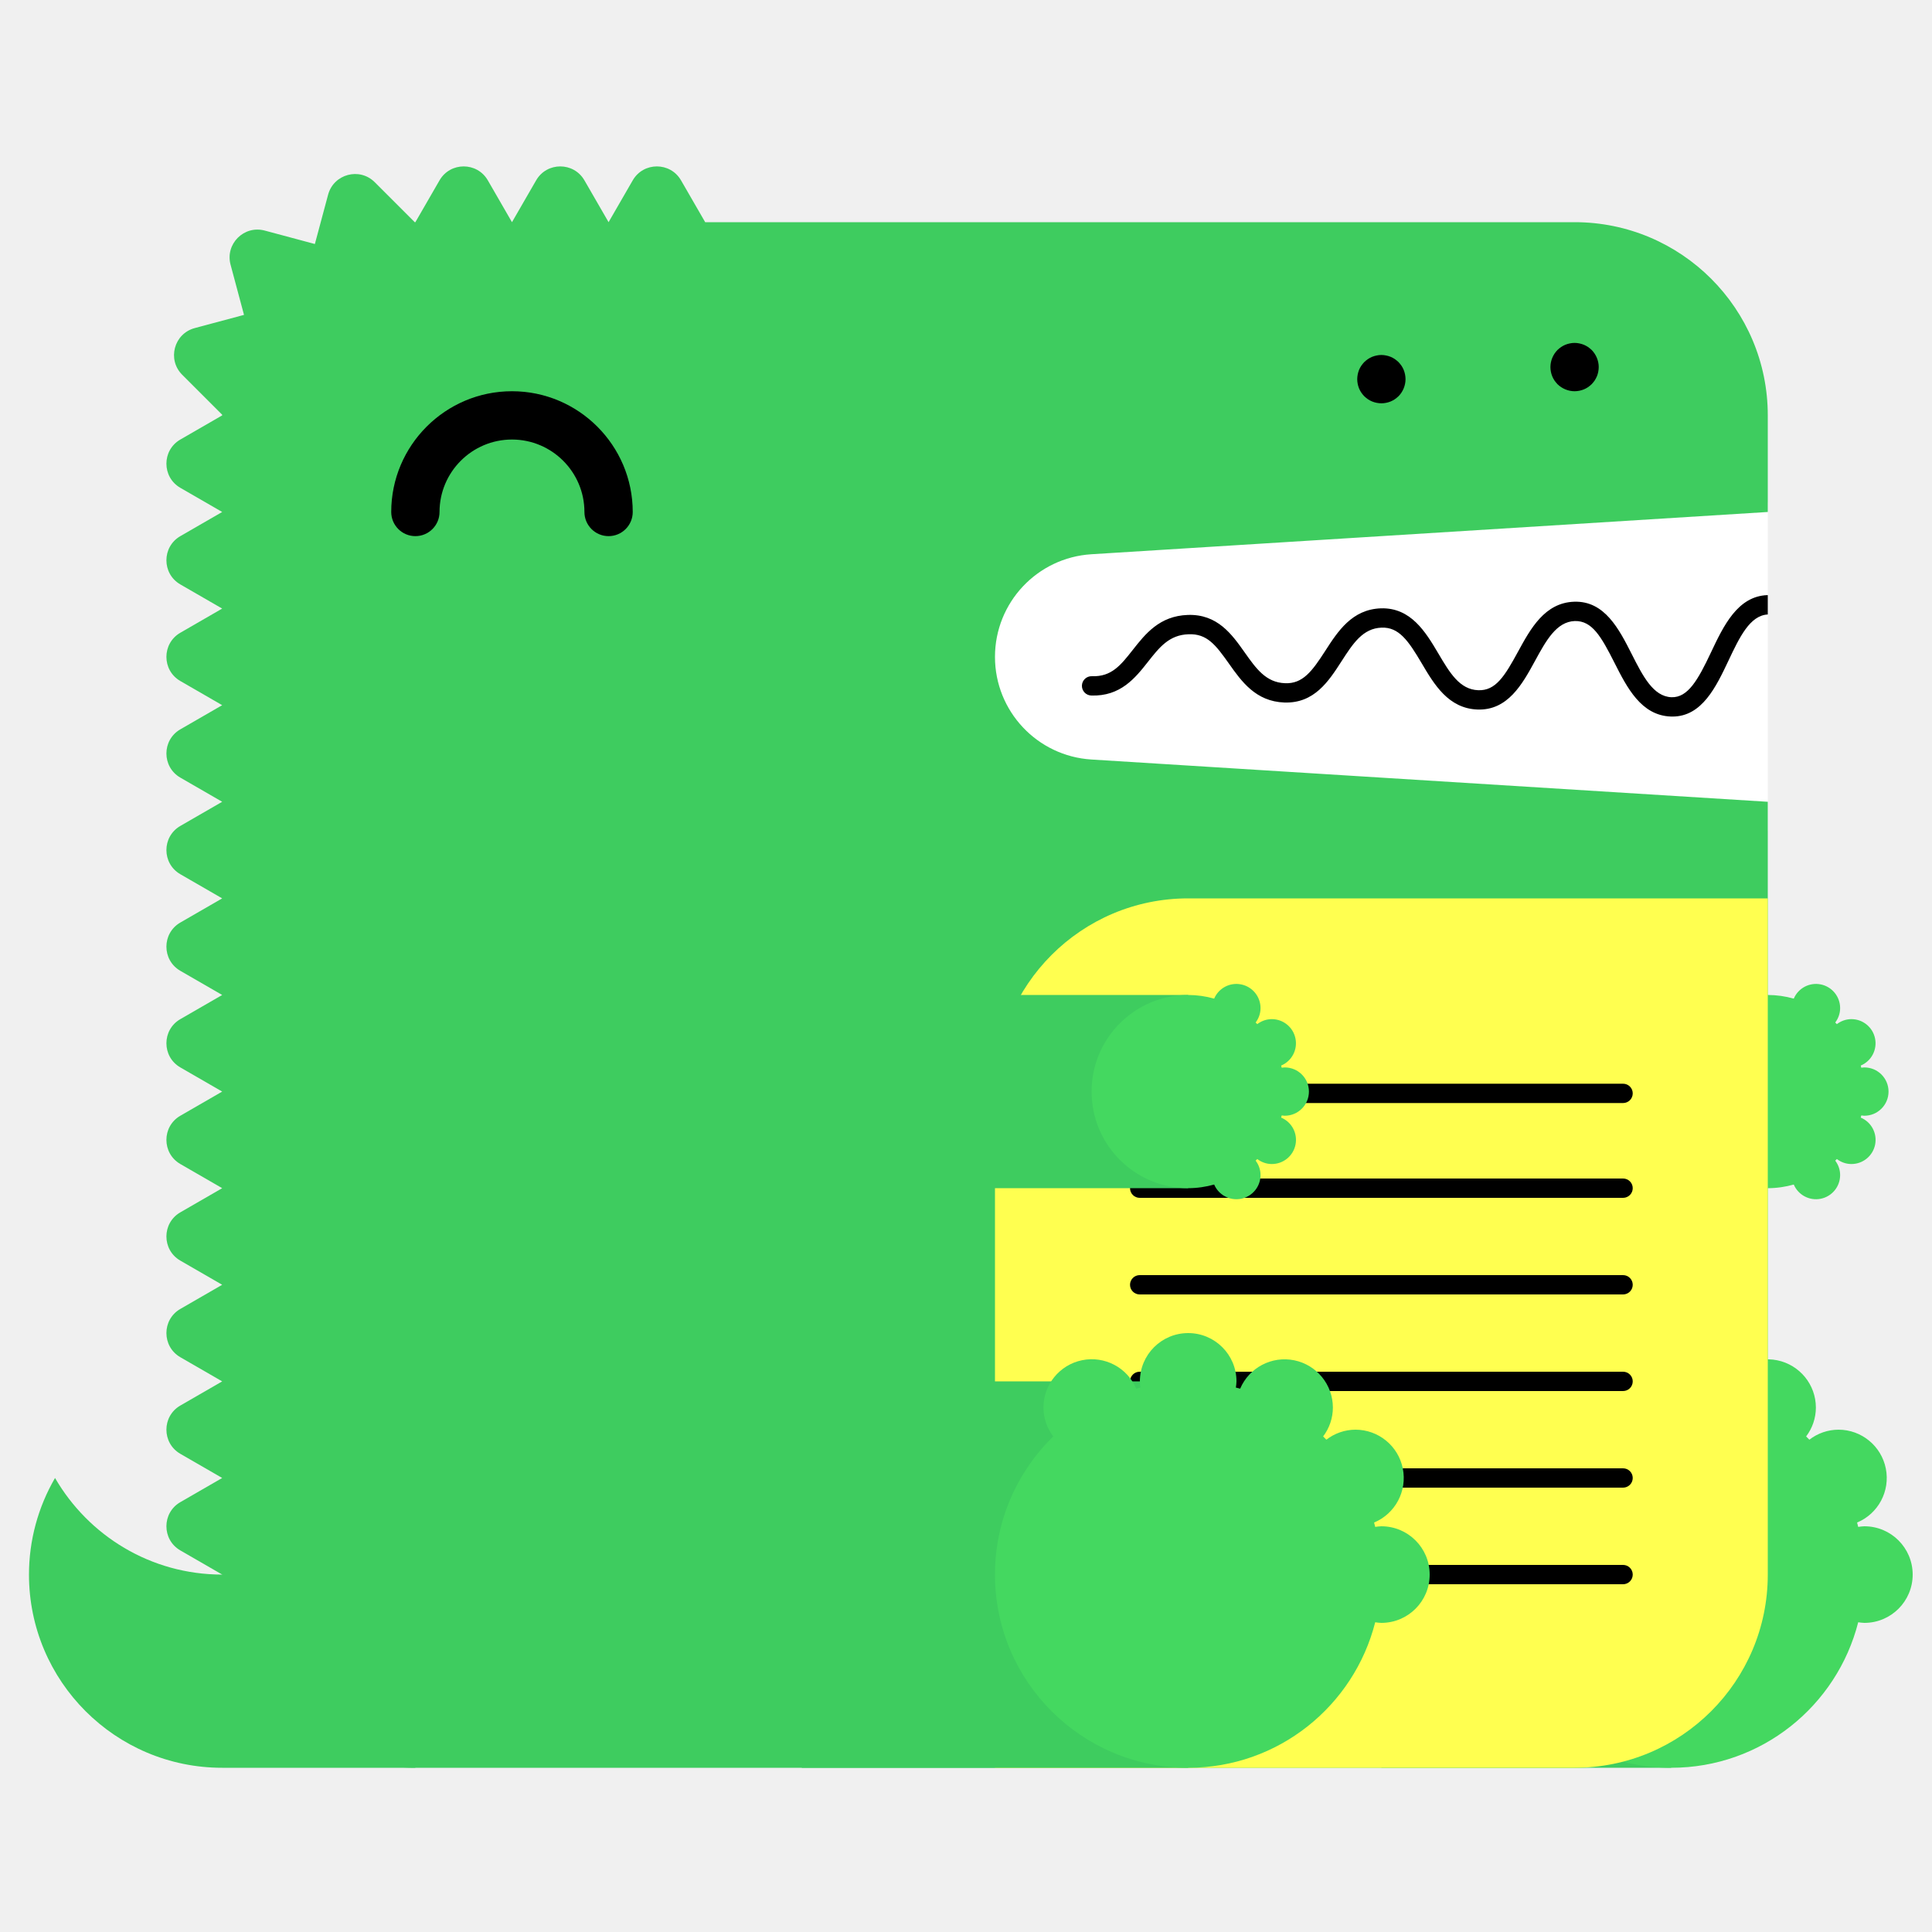
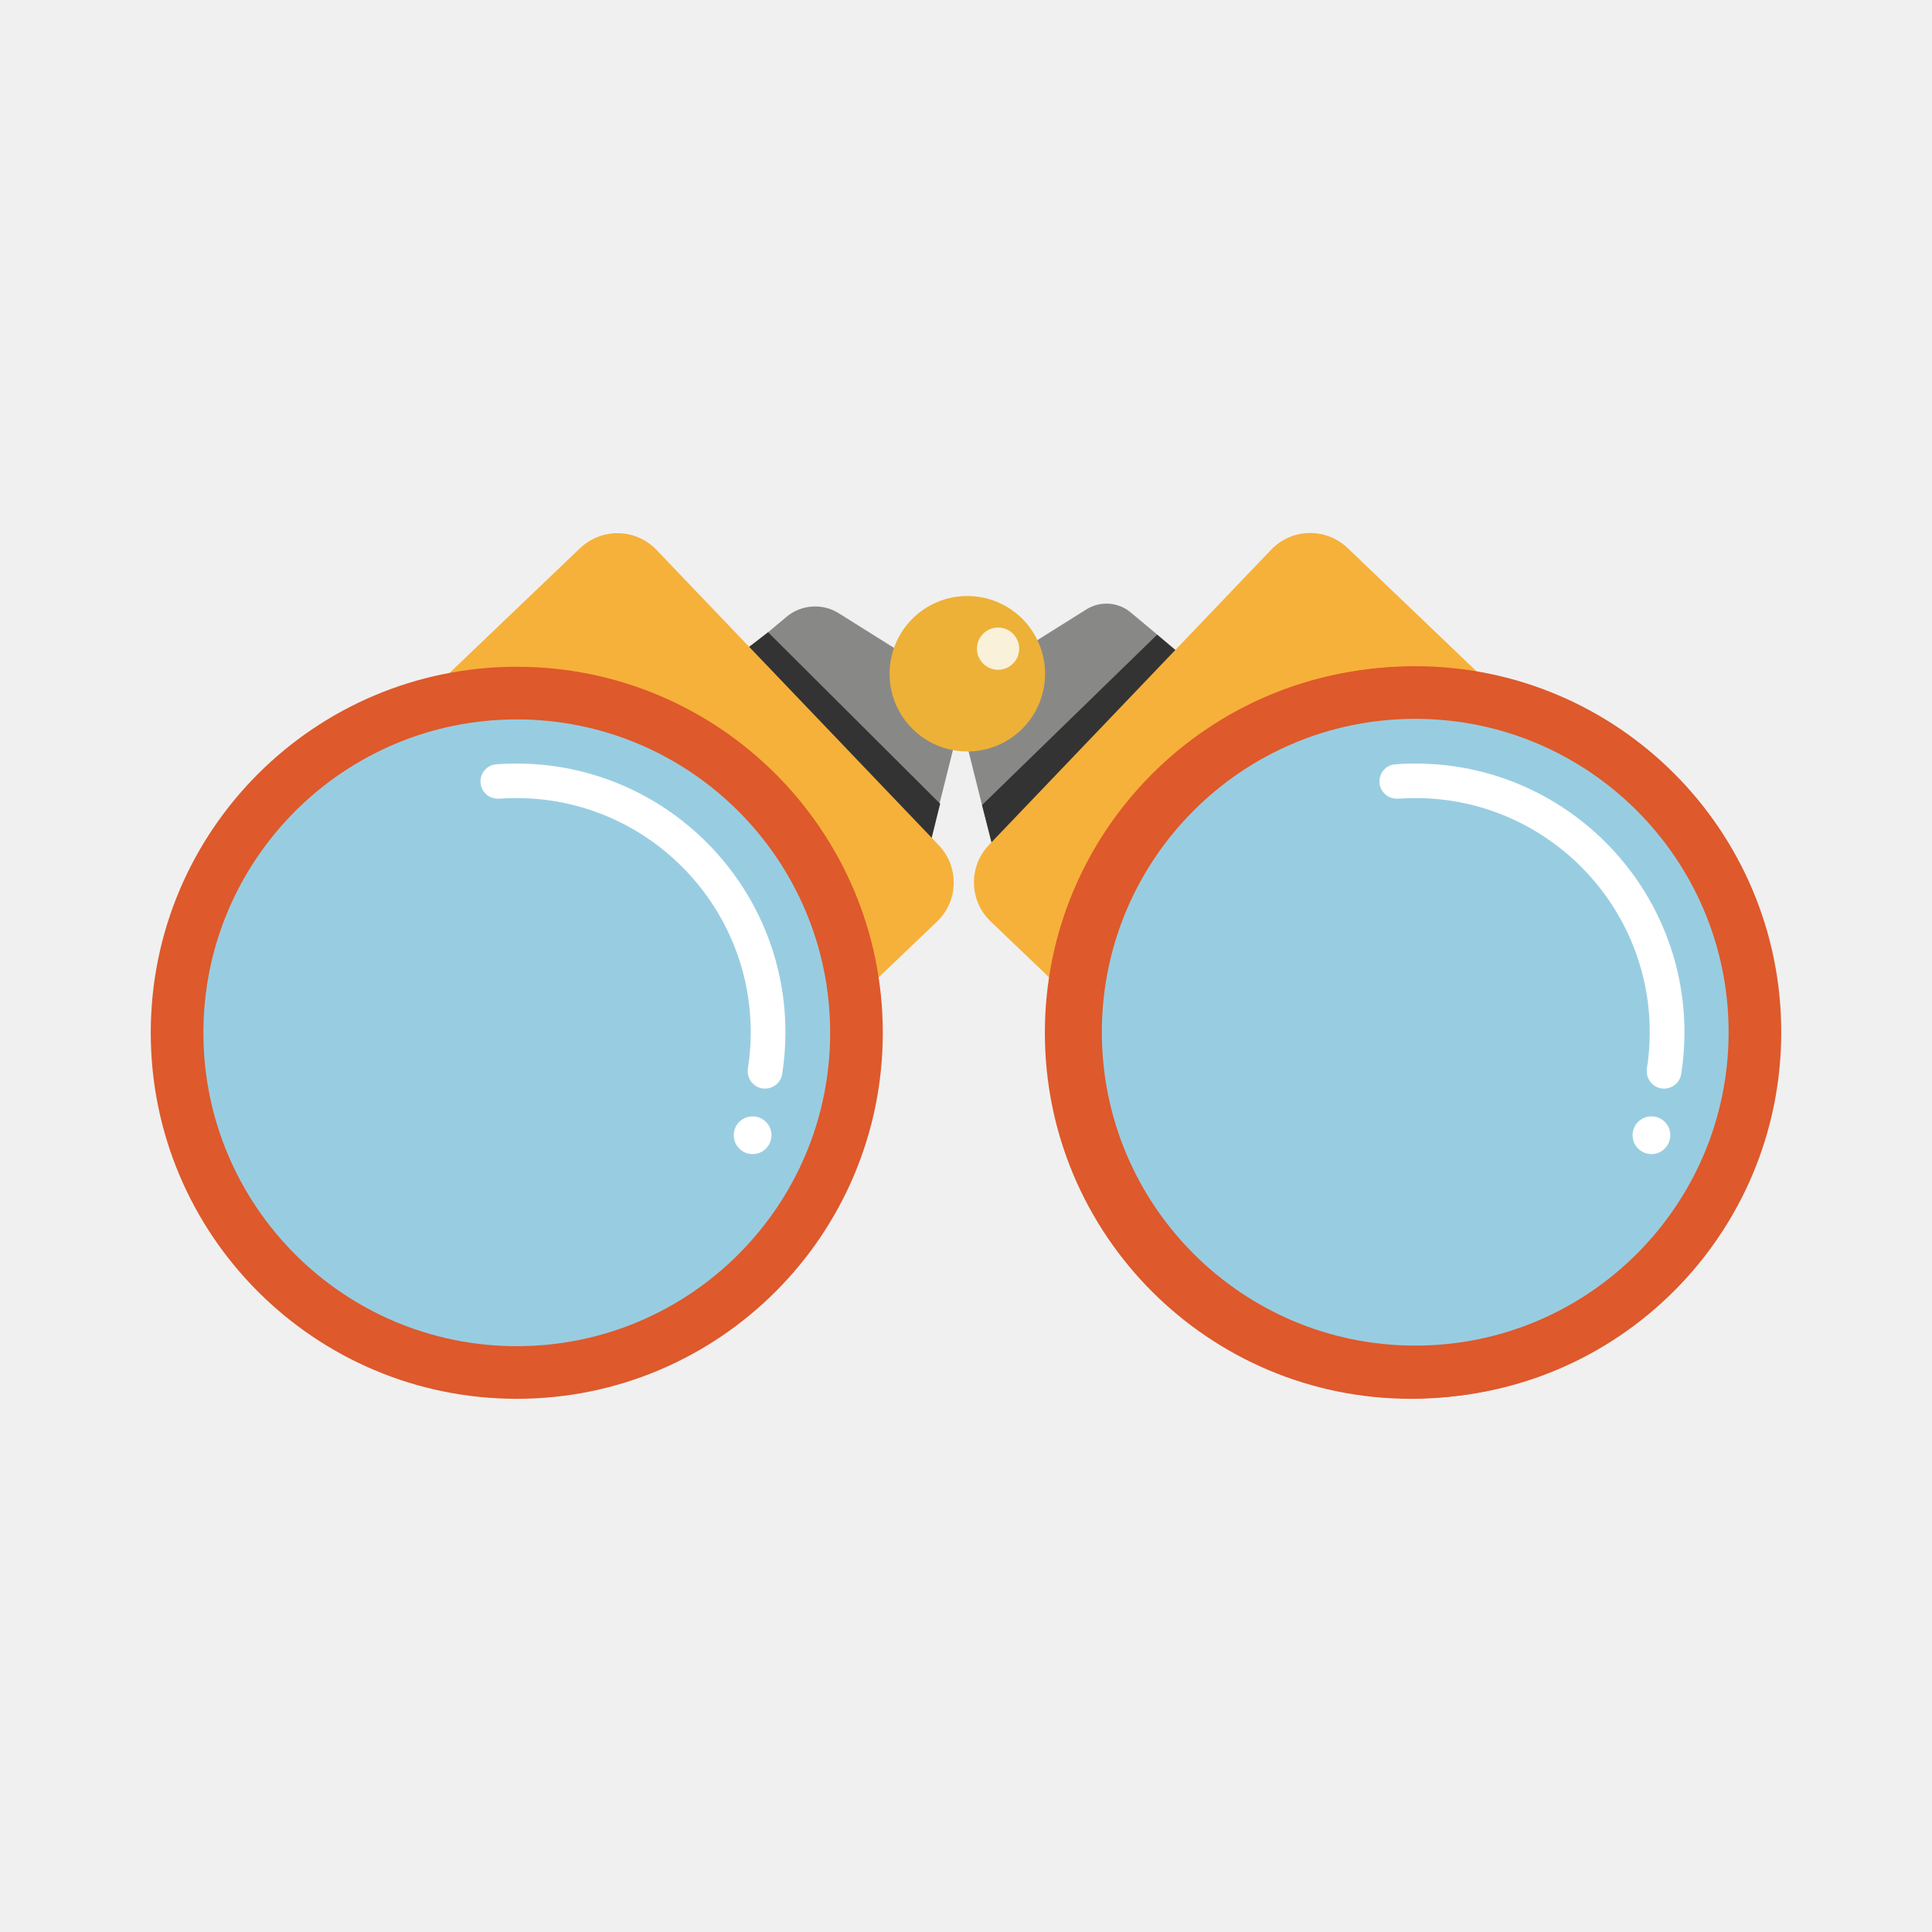
- <svg xmlns="http://www.w3.org/2000/svg" width="200" height="200" viewBox="0 0 200 200">
-   <g fill="none" fill-rule="evenodd">
-     <path fill="#FFF" d="M99 52h84v34H99z" />
-     <path d="M23 163c-7.398 0-13.843-4.027-17.303-10A19.886 19.886 0 0 0 3 163c0 11.046 8.954 20 20 20h20v-20H23z" fill="#3ECC5F" />
-     <path d="M112.98 57.376L183 53V43c0-11.046-8.954-20-20-20H73l-2.5-4.33c-1.112-1.925-3.889-1.925-5 0L63 23l-2.5-4.33c-1.111-1.925-3.889-1.925-5 0L53 23l-2.5-4.33c-1.111-1.925-3.889-1.925-5 0L43 23c-.022 0-.042.003-.065.003l-4.142-4.141c-1.57-1.571-4.252-.853-4.828 1.294l-1.369 5.104-5.192-1.392c-2.148-.575-4.111 1.389-3.535 3.536l1.39 5.193-5.102 1.367c-2.148.576-2.867 3.259-1.296 4.83l4.142 4.142c0 .021-.003.042-.003.064l-4.33 2.5c-1.925 1.111-1.925 3.889 0 5L23 53l-4.33 2.5c-1.925 1.111-1.925 3.889 0 5L23 63l-4.33 2.5c-1.925 1.111-1.925 3.889 0 5L23 73l-4.33 2.5c-1.925 1.111-1.925 3.889 0 5L23 83l-4.33 2.5c-1.925 1.111-1.925 3.889 0 5L23 93l-4.33 2.5c-1.925 1.111-1.925 3.889 0 5L23 103l-4.33 2.5c-1.925 1.111-1.925 3.889 0 5L23 113l-4.33 2.5c-1.925 1.111-1.925 3.889 0 5L23 123l-4.33 2.5c-1.925 1.111-1.925 3.889 0 5L23 133l-4.33 2.5c-1.925 1.111-1.925 3.889 0 5L23 143l-4.33 2.5c-1.925 1.111-1.925 3.889 0 5L23 153l-4.33 2.5c-1.925 1.111-1.925 3.889 0 5L23 163c0 11.046 8.954 20 20 20h120c11.046 0 20-8.954 20-20V83l-70.02-4.376A10.645 10.645 0 0 1 103 68c0-5.621 4.37-10.273 9.98-10.624" fill="#3ECC5F" />
-     <path fill="#3ECC5F" d="M143 183h30v-40h-30z" />
-     <path d="M193 158c-.219 0-.428.037-.639.064-.038-.15-.074-.301-.116-.451A5 5 0 0 0 190.32 148a4.96 4.96 0 0 0-3.016 1.036 26.531 26.531 0 0 0-.335-.336 4.955 4.955 0 0 0 1.011-2.987 5 5 0 0 0-9.599-1.959c-.148-.042-.297-.077-.445-.115.027-.211.064-.42.064-.639a5 5 0 0 0-5-5 5 5 0 0 0-5 5c0 .219.037.428.064.639-.148.038-.297.073-.445.115a4.998 4.998 0 0 0-9.599 1.959c0 1.125.384 2.151 1.011 2.987-3.717 3.632-6.031 8.693-6.031 14.3 0 11.046 8.954 20 20 20 9.339 0 17.16-6.41 19.361-15.064.211.027.42.064.639.064a5 5 0 0 0 5-5 5 5 0 0 0-5-5" fill="#44D860" />
-     <path fill="#3ECC5F" d="M153 123h30v-20h-30z" />
-     <path d="M193 115.5a2.5 2.5 0 1 0 0-5c-.109 0-.214.019-.319.032-.02-.075-.037-.15-.058-.225a2.501 2.501 0 0 0-.963-4.807c-.569 0-1.088.197-1.508.518a6.653 6.653 0 0 0-.168-.168c.314-.417.506-.931.506-1.494a2.5 2.5 0 0 0-4.8-.979A9.987 9.987 0 0 0 183 103c-5.522 0-10 4.478-10 10s4.478 10 10 10c.934 0 1.833-.138 2.69-.377a2.5 2.5 0 0 0 4.8-.979c0-.563-.192-1.077-.506-1.494.057-.055.113-.111.168-.168.42.321.939.518 1.508.518a2.5 2.5 0 0 0 .963-4.807c.021-.074.038-.15.058-.225.105.013.21.032.319.032" fill="#44D860" />
-     <path d="M63 55.5a2.5 2.5 0 0 1-2.5-2.5c0-4.136-3.364-7.5-7.5-7.5s-7.5 3.364-7.5 7.5a2.5 2.5 0 1 1-5 0c0-6.893 5.607-12.5 12.5-12.5S65.5 46.107 65.5 53a2.5 2.5 0 0 1-2.5 2.5" fill="#000" />
-     <path d="M103 183h60c11.046 0 20-8.954 20-20V93h-60c-11.046 0-20 8.954-20 20v70z" fill="#FFFF50" />
-     <path d="M168.02 124h-50.04a1 1 0 1 1 0-2h50.04a1 1 0 1 1 0 2m0 20h-50.04a1 1 0 1 1 0-2h50.04a1 1 0 1 1 0 2m0 20h-50.04a1 1 0 1 1 0-2h50.04a1 1 0 1 1 0 2m0-49.814h-50.04a1 1 0 1 1 0-2h50.04a1 1 0 1 1 0 2m0 19.814h-50.04a1 1 0 1 1 0-2h50.04a1 1 0 1 1 0 2m0 20h-50.04a1 1 0 1 1 0-2h50.04a1 1 0 1 1 0 2M183 61.611c-.012 0-.022-.006-.034-.005-3.09.105-4.552 3.196-5.842 5.923-1.346 2.85-2.387 4.703-4.093 4.647-1.889-.068-2.969-2.202-4.113-4.46-1.314-2.594-2.814-5.536-5.963-5.426-3.046.104-4.513 2.794-5.807 5.167-1.377 2.528-2.314 4.065-4.121 3.994-1.927-.07-2.951-1.805-4.136-3.813-1.321-2.236-2.848-4.75-5.936-4.664-2.994.103-4.465 2.385-5.763 4.4-1.373 2.13-2.335 3.428-4.165 3.351-1.973-.07-2.992-1.51-4.171-3.177-1.324-1.873-2.816-3.993-5.895-3.89-2.928.1-4.399 1.97-5.696 3.618-1.232 1.564-2.194 2.802-4.229 2.724a1 1 0 0 0-.072 2c3.017.101 4.545-1.8 5.872-3.487 1.177-1.496 2.193-2.787 4.193-2.855 1.926-.082 2.829 1.115 4.195 3.045 1.297 1.834 2.769 3.914 5.731 4.021 3.103.104 4.596-2.215 5.918-4.267 1.182-1.834 2.202-3.417 4.15-3.484 1.793-.067 2.769 1.35 4.145 3.681 1.297 2.197 2.766 4.686 5.787 4.796 3.125.108 4.634-2.62 5.949-5.035 1.139-2.088 2.214-4.06 4.119-4.126 1.793-.042 2.728 1.595 4.111 4.33 1.292 2.553 2.757 5.445 5.825 5.556l.169.003c3.064 0 4.518-3.075 5.805-5.794 1.139-2.41 2.217-4.68 4.067-4.773v-2z" fill="#000" />
-     <path fill="#3ECC5F" d="M83 183h40v-40H83z" />
-     <path d="M143 158c-.219 0-.428.037-.639.064-.038-.15-.074-.301-.116-.451A5 5 0 0 0 140.32 148a4.96 4.96 0 0 0-3.016 1.036 26.531 26.531 0 0 0-.335-.336 4.955 4.955 0 0 0 1.011-2.987 5 5 0 0 0-9.599-1.959c-.148-.042-.297-.077-.445-.115.027-.211.064-.42.064-.639a5 5 0 0 0-5-5 5 5 0 0 0-5 5c0 .219.037.428.064.639-.148.038-.297.073-.445.115a4.998 4.998 0 0 0-9.599 1.959c0 1.125.384 2.151 1.011 2.987-3.717 3.632-6.031 8.693-6.031 14.3 0 11.046 8.954 20 20 20 9.339 0 17.16-6.41 19.361-15.064.211.027.42.064.639.064a5 5 0 0 0 5-5 5 5 0 0 0-5-5" fill="#44D860" />
-     <path fill="#3ECC5F" d="M83 123h40v-20H83z" />
-     <path d="M133 115.5a2.5 2.5 0 1 0 0-5c-.109 0-.214.019-.319.032-.02-.075-.037-.15-.058-.225a2.501 2.501 0 0 0-.963-4.807c-.569 0-1.088.197-1.508.518a6.653 6.653 0 0 0-.168-.168c.314-.417.506-.931.506-1.494a2.5 2.5 0 0 0-4.8-.979A9.987 9.987 0 0 0 123 103c-5.522 0-10 4.478-10 10s4.478 10 10 10c.934 0 1.833-.138 2.69-.377a2.5 2.5 0 0 0 4.8-.979c0-.563-.192-1.077-.506-1.494.057-.055.113-.111.168-.168.42.321.939.518 1.508.518a2.5 2.5 0 0 0 .963-4.807c.021-.074.038-.15.058-.225.105.013.21.032.319.032" fill="#44D860" />
-     <path d="M143 41.75c-.16 0-.33-.02-.49-.05a2.52 2.52 0 0 1-.47-.14c-.15-.06-.29-.14-.431-.23-.13-.09-.259-.2-.38-.31-.109-.12-.219-.24-.309-.38s-.17-.28-.231-.43a2.619 2.619 0 0 1-.189-.96c0-.16.02-.33.05-.49.03-.16.08-.31.139-.47.061-.15.141-.29.231-.43.09-.13.2-.26.309-.38.121-.11.25-.22.38-.31.141-.09.281-.17.431-.23.149-.06.31-.11.47-.14.32-.07.65-.07.98 0 .159.03.32.08.47.14.149.06.29.14.43.23.13.09.259.2.38.31.11.12.22.25.31.38.09.14.17.28.23.43.06.16.11.31.14.47.029.16.05.33.05.49 0 .66-.271 1.31-.73 1.77-.121.11-.25.22-.38.31-.14.09-.281.17-.43.23a2.565 2.565 0 0 1-.96.19m20-1.25c-.66 0-1.3-.27-1.771-.73a3.802 3.802 0 0 1-.309-.38c-.09-.14-.17-.28-.231-.43a2.619 2.619 0 0 1-.189-.96c0-.66.27-1.3.729-1.77.121-.11.25-.22.38-.31.141-.09.281-.17.431-.23.149-.06.31-.11.47-.14.32-.07.66-.07.98 0 .159.03.32.08.47.14.149.06.29.14.43.23.13.09.259.2.38.31.459.47.73 1.11.73 1.77 0 .16-.021.33-.05.49-.03.16-.08.32-.14.47-.07.15-.14.29-.23.43-.09.13-.2.26-.31.38-.121.11-.25.22-.38.31-.14.09-.281.17-.43.23a2.565 2.565 0 0 1-.96.19" fill="#000" />
-   </g>
+ <svg xmlns="http://www.w3.org/2000/svg" width="800px" height="800px" viewBox="0 0 1024 1024" class="icon" version="1.1">
+   <path d="M385.3 453l-23.6-58.7c-3.8-9.5-1.1-20.3 6.7-26.8l48.5-40.6c7.8-6.5 19-7.3 27.6-1.9l53.6 33.6c8.6 5.4 12.8 15.8 10.3 25.7L493 445.7c-2.5 9.9-11.1 17.1-21.2 17.8l-63.1 4.3c-10.1 0.6-19.6-5.3-23.4-14.8z" fill="#888986" />
+   <path d="M631.9 454.7l25.5-63.4c3.2-8.1 0.9-17.3-5.7-22.9l-52.4-43.8c-6.7-5.6-16.2-6.2-23.5-1.6l-57.9 36.3c-7.4 4.6-10.9 13.5-8.8 21.9l16.6 66.3c2.1 8.4 9.4 14.6 18.1 15.1l68.1 4.7c8.7 0.5 16.8-4.5 20-12.6z" fill="#888986" />
+   <path d="M512.7 357.1m-41.2 0a41.2 41.2 0 1 0 82.4 0 41.2 41.2 0 1 0-82.4 0Z" fill="#EDB137" />
+   <path d="M529 343.8m-11.2 0a11.2 11.2 0 1 0 22.4 0 11.2 11.2 0 1 0-22.4 0Z" fill="#F9F1D9" />
+   <path d="M498.3 426l-9.2 37.1-110.6-106 28.6-22zM613.3 336.4l52.5 44.5-135.5 83.8-9.8-38z" fill="#333333" />
+   <path d="M341.1 597.4L191.6 441c-11-11.5-10.6-29.7 0.9-40.6l114.9-109.8c11.5-11 29.7-10.6 40.6 0.9l149.5 156.4c11 11.5 10.6 29.7-0.9 40.6L381.7 598.3c-11.5 11-29.7 10.5-40.6-0.9z" fill="#F6B13A" />
+   <path d="M273.9 547.4m-194 0a194 194 0 1 0 388 0 194 194 0 1 0-388 0Z" fill="#DE592B" />
+   <path d="M273.9 547.4m-166.1 0a166.1 166.1 0 1 0 332.2 0 166.1 166.1 0 1 0-332.2 0Z" fill="#98CDE1" />
+   <path d="M680.6 597.4L830.1 441c11-11.5 10.6-29.7-0.9-40.6L714.3 290.5c-11.5-11-29.7-10.6-40.6 0.9L524.2 447.8c-11 11.5-10.6 29.7 0.9 40.6L640 598.3c11.5 11 29.7 10.5 40.6-0.9z" fill="#F6B13A" />
+   <path d="M747.8 547.4m-194 0a194 194 0 1 0 388 0 194 194 0 1 0-388 0Z" fill="#DE592B" />
+   <path d="M750.1 547.1m-194 0a194 194 0 1 0 388 0 194 194 0 1 0-388 0Z" fill="#DE592B" />
+   <path d="M750.1 547.1m-166.1 0a166.1 166.1 0 1 0 332.2 0 166.1 166.1 0 1 0-332.2 0Z" fill="#98CDE1" />
+   <path d="M257.1 420.4c1.9 2.1 4.7 3.1 7.5 2.9 3.1-0.2 6.1-0.3 9.2-0.3 68.4 0 124.1 55.7 124.1 124.1 0 6.5-0.5 12.9-1.5 19.2-0.4 2.8 0.4 5.6 2.3 7.7 5.2 5.7 14.7 2.8 15.9-4.8 1.1-7.2 1.7-14.5 1.7-22 0-78.6-63.9-142.5-142.5-142.5-3.6 0-7.2 0.1-10.7 0.4-7.6 0.5-11.2 9.7-6 15.3z" fill="#FFFFFF" />
+   <path d="M398.9 601.7m-10 0a10 10 0 1 0 20 0 10 10 0 1 0-20 0Z" fill="#FFFFFF" />
+   <path d="M733.6 420.4c1.9 2.1 4.7 3.1 7.5 2.9 3.1-0.2 6.1-0.3 9.2-0.3 68.4 0 124.1 55.7 124.1 124.1 0 6.5-0.5 12.9-1.5 19.2-0.4 2.8 0.4 5.6 2.3 7.7 5.2 5.7 14.7 2.8 15.9-4.8 1.1-7.2 1.7-14.5 1.7-22 0-78.6-63.9-142.5-142.5-142.5-3.6 0-7.2 0.1-10.7 0.4-7.7 0.5-11.2 9.7-6 15.3z" fill="#FFFFFF" />
+   <path d="M875.3 601.7m-10 0a10 10 0 1 0 20 0 10 10 0 1 0-20 0Z" fill="#FFFFFF" />
</svg>
